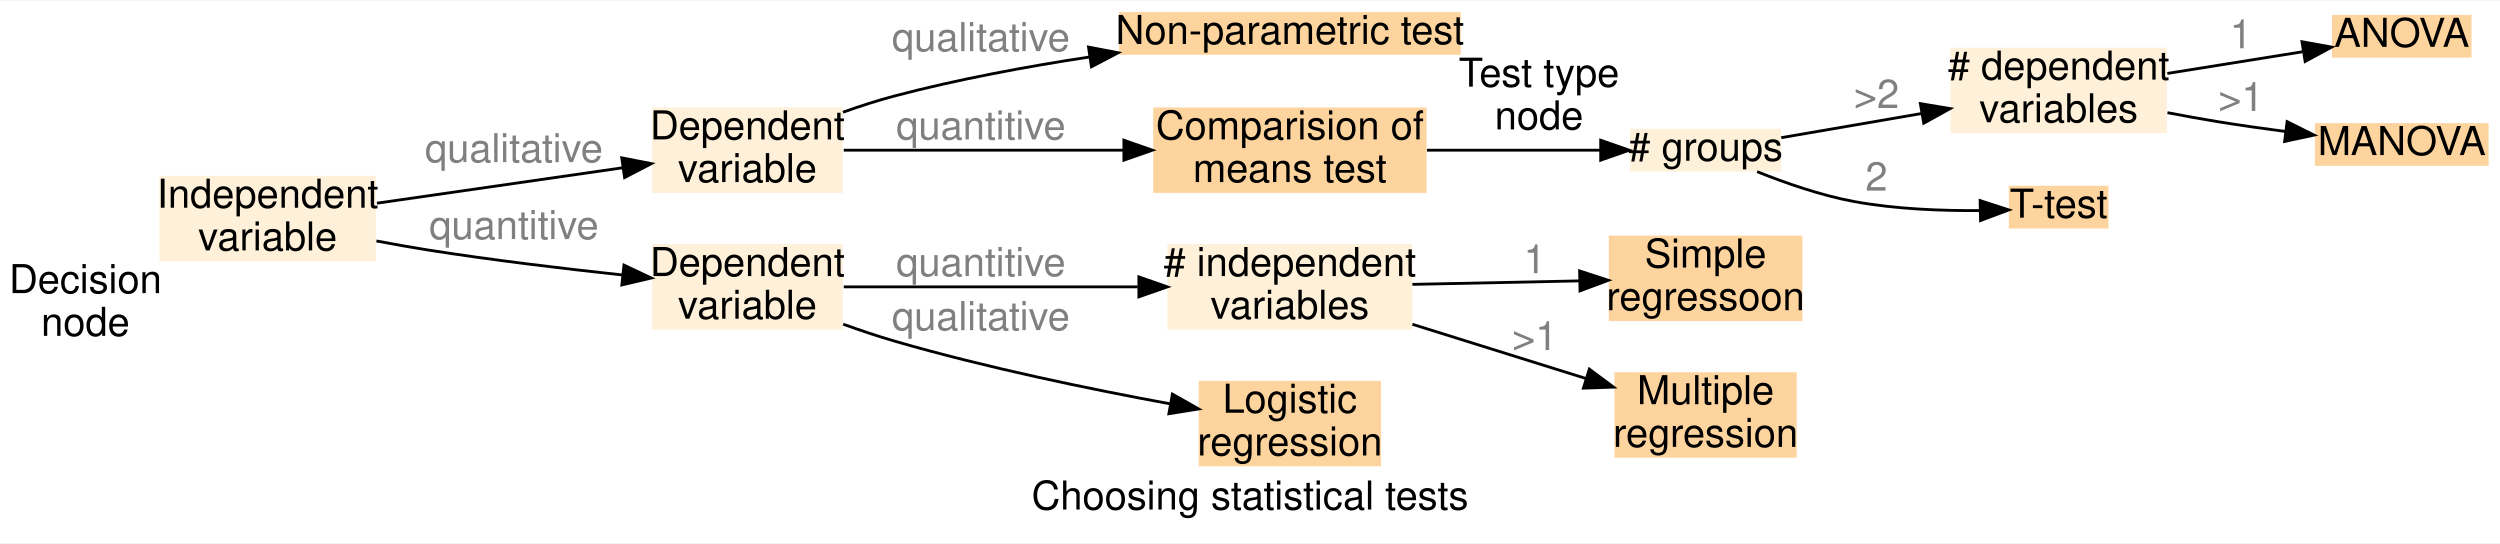
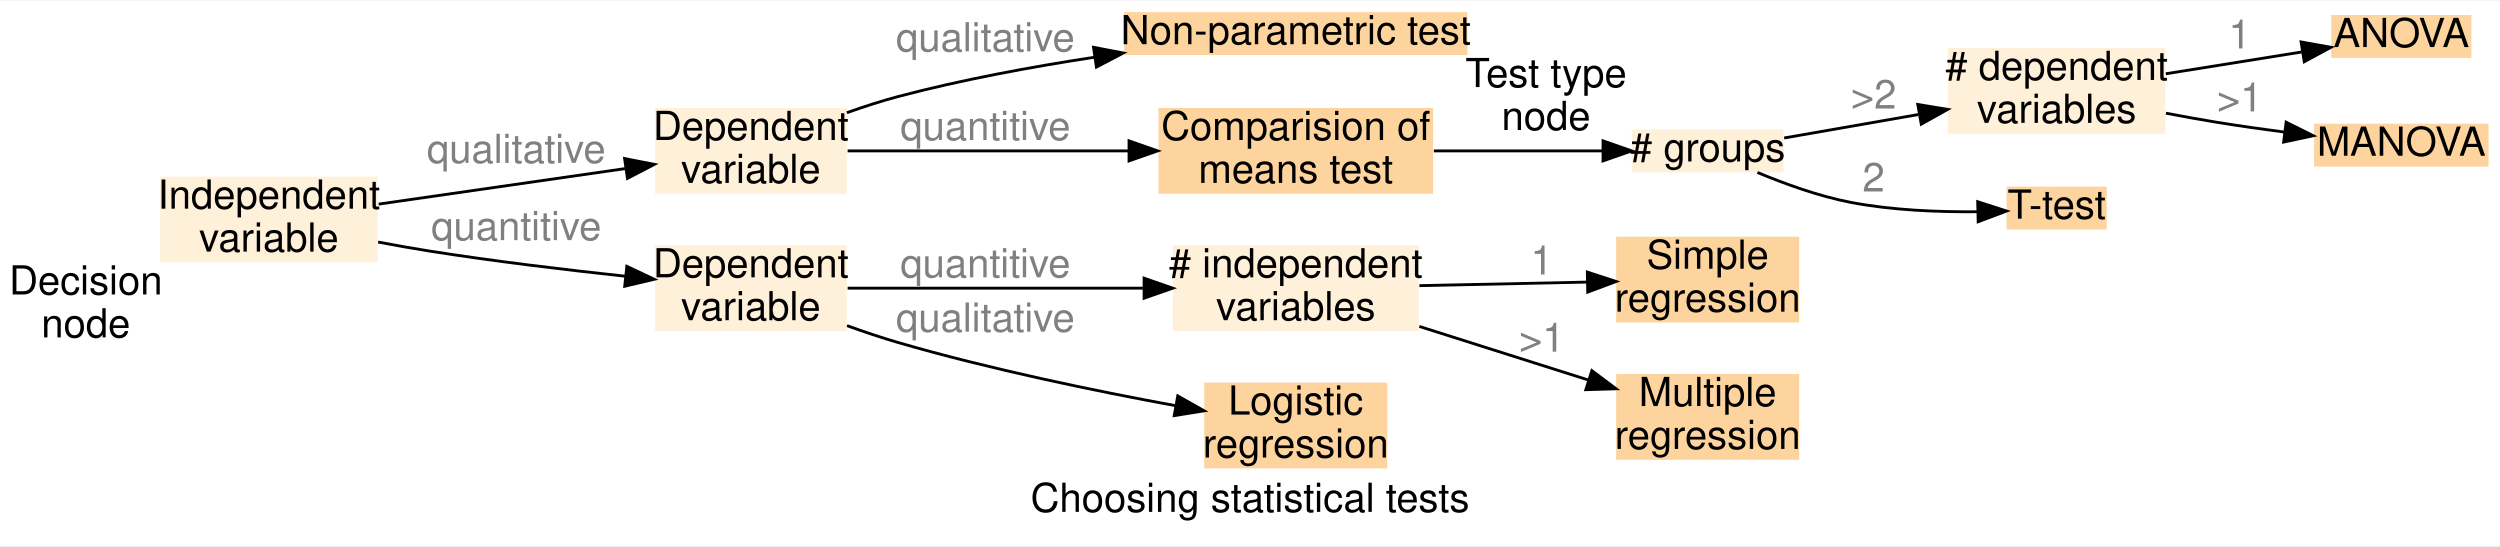
- <svg xmlns="http://www.w3.org/2000/svg" width="878pt" height="191pt" viewBox="0.00 0.00 878.00 190.50">
+ <svg xmlns="http://www.w3.org/2000/svg" width="874pt" height="191pt" viewBox="0.00 0.00 874.00 190.50">
  <g id="graph0" class="graph" transform="scale(1 1) rotate(0) translate(4 186.5)">
-     <polygon fill="white" stroke="transparent" points="-4,4 -4,-186.5 874,-186.5 874,4 -4,4" />
-     <text text-anchor="middle" x="435" y="-7.8" font-family="Helvetica,sans-Serif" font-size="14.00">Choosing statistical tests</text>
+     <polygon fill="white" stroke="transparent" points="-4,4 -4,-186.5 870,-186.5 870,4 -4,4" />
+     <text text-anchor="middle" x="433" y="-7.8" font-family="Helvetica,sans-Serif" font-size="14.00">Choosing statistical tests</text>
    <g id="node1" class="node">
      <polygon fill="#fef0d9" stroke="#000000" stroke-width="0" points="128,-125 52,-125 52,-95 128,-95 128,-125" />
      <text text-anchor="middle" x="90" y="-113.8" font-family="Helvetica,sans-Serif" font-size="14.00">Independent</text>
      <text text-anchor="middle" x="90" y="-98.8" font-family="Helvetica,sans-Serif" font-size="14.00">variable</text>
      <text text-anchor="middle" x="26" y="-83.8" font-family="Helvetica,sans-Serif" font-size="14.00">Decision</text>
      <text text-anchor="middle" x="26" y="-68.8" font-family="Helvetica,sans-Serif" font-size="14.00">node</text>
    </g>
    <g id="node2" class="node">
      <polygon fill="#fef0d9" stroke="#000000" stroke-width="0" points="292,-149 225,-149 225,-119 292,-119 292,-149" />
      <text text-anchor="middle" x="258.5" y="-137.8" font-family="Helvetica,sans-Serif" font-size="14.00">Dependent</text>
      <text text-anchor="middle" x="258.5" y="-122.8" font-family="Helvetica,sans-Serif" font-size="14.00">variable</text>
    </g>
    <g id="edge1" class="edge">
      <path fill="none" stroke="black" d="M128.37,-115.39C153.93,-119.07 187.88,-123.97 214.56,-127.81" />
      <polygon fill="black" stroke="black" points="214.36,-131.32 224.76,-129.28 215.36,-124.39 214.36,-131.32" />
      <text text-anchor="middle" x="176.5" y="-129.8" font-family="Helvetica,sans-Serif" font-size="14.00" fill="grey">qualitative</text>
    </g>
    <g id="node3" class="node">
      <polygon fill="#fef0d9" stroke="#000000" stroke-width="0" points="292,-101 225,-101 225,-71 292,-71 292,-101" />
      <text text-anchor="middle" x="258.5" y="-89.8" font-family="Helvetica,sans-Serif" font-size="14.00">Dependent</text>
      <text text-anchor="middle" x="258.5" y="-74.8" font-family="Helvetica,sans-Serif" font-size="14.00">variable</text>
    </g>
    <g id="edge2" class="edge">
      <path fill="none" stroke="black" d="M128.2,-102.13C134.14,-101 140.23,-99.91 146,-99 168.56,-95.43 193.83,-92.41 214.61,-90.18" />
      <polygon fill="black" stroke="black" points="215.14,-93.64 224.72,-89.11 214.4,-86.68 215.14,-93.64" />
      <text text-anchor="middle" x="176.5" y="-102.8" font-family="Helvetica,sans-Serif" font-size="14.00" fill="grey">quantitive</text>
    </g>
    <g id="node7" class="node">
      <polygon fill="#fdd49e" stroke="#000000" stroke-width="0" points="509,-182.5 389,-182.5 389,-167.5 509,-167.5 509,-182.5" />
      <text text-anchor="middle" x="449" y="-171.3" font-family="Helvetica,sans-Serif" font-size="14.00">Non-parametric test</text>
      <text text-anchor="middle" x="536.5" y="-156.3" font-family="Helvetica,sans-Serif" font-size="14.00">Test type</text>
      <text text-anchor="middle" x="536.5" y="-141.3" font-family="Helvetica,sans-Serif" font-size="14.00">node</text>
    </g>
    <g id="edge3" class="edge">
      <path fill="none" stroke="black" d="M292.06,-147.34C297.96,-149.45 304.11,-151.44 310,-153 332.07,-158.85 356.55,-163.37 378.7,-166.75" />
      <polygon fill="black" stroke="black" points="378.29,-170.22 388.7,-168.22 379.31,-163.3 378.29,-170.22" />
      <text text-anchor="middle" x="340.5" y="-168.8" font-family="Helvetica,sans-Serif" font-size="14.00" fill="grey">qualitative</text>
    </g>
    <g id="node9" class="node">
      <polygon fill="#fdd49e" stroke="#000000" stroke-width="0" points="497,-149 401,-149 401,-119 497,-119 497,-149" />
      <text text-anchor="middle" x="449" y="-137.8" font-family="Helvetica,sans-Serif" font-size="14.00">Comparision of </text>
      <text text-anchor="middle" x="449" y="-122.8" font-family="Helvetica,sans-Serif" font-size="14.00">means test</text>
    </g>
    <g id="edge4" class="edge">
      <path fill="none" stroke="black" d="M292.33,-134C319.37,-134 358.33,-134 390.52,-134" />
      <polygon fill="black" stroke="black" points="390.71,-137.5 400.71,-134 390.71,-130.5 390.71,-137.5" />
      <text text-anchor="middle" x="340.5" y="-137.8" font-family="Helvetica,sans-Serif" font-size="14.00" fill="grey">quantitive</text>
    </g>
    <g id="node5" class="node">
      <polygon fill="#fef0d9" stroke="#000000" stroke-width="0" points="492,-101 406,-101 406,-71 492,-71 492,-101" />
      <text text-anchor="middle" x="449" y="-89.8" font-family="Helvetica,sans-Serif" font-size="14.00"># independent</text>
      <text text-anchor="middle" x="449" y="-74.8" font-family="Helvetica,sans-Serif" font-size="14.00">variables</text>
    </g>
    <g id="edge11" class="edge">
      <path fill="none" stroke="black" d="M292.33,-86C320.79,-86 362.48,-86 395.56,-86" />
      <polygon fill="black" stroke="black" points="395.97,-89.5 405.97,-86 395.97,-82.5 395.97,-89.5" />
      <text text-anchor="middle" x="340.5" y="-89.8" font-family="Helvetica,sans-Serif" font-size="14.00" fill="grey">quantitive</text>
    </g>
    <g id="node12" class="node">
      <polygon fill="#fdd49e" stroke="#000000" stroke-width="0" points="481,-53 417,-53 417,-23 481,-23 481,-53" />
      <text text-anchor="middle" x="449" y="-41.8" font-family="Helvetica,sans-Serif" font-size="14.00">Logistic</text>
      <text text-anchor="middle" x="449" y="-26.8" font-family="Helvetica,sans-Serif" font-size="14.00">regression</text>
    </g>
    <g id="edge10" class="edge">
      <path fill="none" stroke="black" d="M292.12,-72.9C298.02,-70.77 304.15,-68.7 310,-67 342.1,-57.65 379.22,-50.02 406.87,-44.94" />
      <polygon fill="black" stroke="black" points="407.75,-48.34 416.97,-43.12 406.51,-41.45 407.75,-48.34" />
      <text text-anchor="middle" x="340.5" y="-70.8" font-family="Helvetica,sans-Serif" font-size="14.00" fill="grey">qualitative</text>
    </g>
    <g id="node4" class="node">
-       <polygon fill="#fef0d9" stroke="#000000" stroke-width="0" points="621.5,-141.5 568.5,-141.5 568.5,-126.5 621.5,-126.5 621.5,-141.5" />
-       <text text-anchor="middle" x="595" y="-130.3" font-family="Helvetica,sans-Serif" font-size="14.00"># groups</text>
+       <polygon fill="#fef0d9" stroke="#000000" stroke-width="0" points="619.5,-141.5 566.5,-141.5 566.5,-126.5 619.5,-126.5 619.5,-141.5" />
+       <text text-anchor="middle" x="593" y="-130.3" font-family="Helvetica,sans-Serif" font-size="14.00"># groups</text>
    </g>
    <g id="node6" class="node">
-       <polygon fill="#fef0d9" stroke="#000000" stroke-width="0" points="757,-170 681,-170 681,-140 757,-140 757,-170" />
-       <text text-anchor="middle" x="719" y="-158.8" font-family="Helvetica,sans-Serif" font-size="14.00"># dependent</text>
-       <text text-anchor="middle" x="719" y="-143.8" font-family="Helvetica,sans-Serif" font-size="14.00">variables</text>
+       <polygon fill="#fef0d9" stroke="#000000" stroke-width="0" points="753,-170 677,-170 677,-140 753,-140 753,-170" />
+       <text text-anchor="middle" x="715" y="-158.8" font-family="Helvetica,sans-Serif" font-size="14.00"># dependent</text>
+       <text text-anchor="middle" x="715" y="-143.8" font-family="Helvetica,sans-Serif" font-size="14.00">variables</text>
    </g>
    <g id="edge7" class="edge">
-       <path fill="none" stroke="black" d="M621.58,-138.4C635.81,-140.85 653.98,-143.98 670.71,-146.86" />
-       <polygon fill="black" stroke="black" points="670.43,-150.36 680.88,-148.61 671.62,-143.47 670.43,-150.36" />
-       <text text-anchor="middle" x="655" y="-148.8" font-family="Helvetica,sans-Serif" font-size="14.00" fill="grey">&gt;2</text>
+       <path fill="none" stroke="black" d="M619.74,-138.51C633.41,-140.9 650.65,-143.91 666.64,-146.71" />
+       <polygon fill="black" stroke="black" points="666.46,-150.23 676.91,-148.51 667.67,-143.34 666.46,-150.23" />
+       <text text-anchor="middle" x="651" y="-148.8" font-family="Helvetica,sans-Serif" font-size="14.00" fill="grey">&gt;2</text>
    </g>
    <g id="node8" class="node">
-       <polygon fill="#fdd49e" stroke="#000000" stroke-width="0" points="736.5,-121.5 701.5,-121.5 701.5,-106.5 736.5,-106.5 736.5,-121.5" />
-       <text text-anchor="middle" x="719" y="-110.3" font-family="Helvetica,sans-Serif" font-size="14.00">T-test</text>
+       <polygon fill="#fdd49e" stroke="#000000" stroke-width="0" points="732.5,-121.5 697.5,-121.5 697.5,-106.5 732.5,-106.5 732.5,-121.5" />
+       <text text-anchor="middle" x="715" y="-110.3" font-family="Helvetica,sans-Serif" font-size="14.00">T-test</text>
    </g>
    <g id="edge6" class="edge">
-       <path fill="none" stroke="black" d="M613.1,-126.46C622.83,-122.56 635.37,-118.16 647,-116 661.54,-113.3 678.04,-112.69 691.47,-112.8" />
-       <polygon fill="black" stroke="black" points="691.42,-116.3 701.49,-113.03 691.57,-109.31 691.42,-116.3" />
-       <text text-anchor="middle" x="655" y="-119.8" font-family="Helvetica,sans-Serif" font-size="14.00" fill="grey">2</text>
+       <path fill="none" stroke="black" d="M610.4,-126.46C619.74,-122.55 631.79,-118.16 643,-116 657.52,-113.21 674.02,-112.59 687.46,-112.73" />
+       <polygon fill="black" stroke="black" points="687.4,-116.23 697.48,-112.97 687.57,-109.23 687.4,-116.23" />
+       <text text-anchor="middle" x="651" y="-119.8" font-family="Helvetica,sans-Serif" font-size="14.00" fill="grey">2</text>
    </g>
    <g id="node13" class="node">
-       <polygon fill="#fdd49e" stroke="#000000" stroke-width="0" points="629,-104 561,-104 561,-74 629,-74 629,-104" />
-       <text text-anchor="middle" x="595" y="-92.8" font-family="Helvetica,sans-Serif" font-size="14.00">Simple</text>
-       <text text-anchor="middle" x="595" y="-77.8" font-family="Helvetica,sans-Serif" font-size="14.00">regressoon</text>
+       <polygon fill="#fdd49e" stroke="#000000" stroke-width="0" points="625,-104 561,-104 561,-74 625,-74 625,-104" />
+       <text text-anchor="middle" x="593" y="-92.8" font-family="Helvetica,sans-Serif" font-size="14.00">Simple</text>
+       <text text-anchor="middle" x="593" y="-77.8" font-family="Helvetica,sans-Serif" font-size="14.00">regression</text>
    </g>
    <g id="edge12" class="edge">
-       <path fill="none" stroke="black" d="M492.04,-86.88C510.44,-87.26 532.03,-87.71 550.59,-88.1" />
-       <polygon fill="black" stroke="black" points="550.76,-91.6 560.83,-88.31 550.91,-84.6 550.76,-91.6" />
+       <path fill="none" stroke="black" d="M492.22,-86.89C510.76,-87.28 532.45,-87.74 550.86,-88.13" />
+       <polygon fill="black" stroke="black" points="550.92,-91.63 560.99,-88.34 551.07,-84.63 550.92,-91.63" />
      <text text-anchor="middle" x="535" y="-90.8" font-family="Helvetica,sans-Serif" font-size="14.00" fill="grey">1</text>
    </g>
    <g id="node14" class="node">
-       <polygon fill="#fdd49e" stroke="#000000" stroke-width="0" points="627,-56 563,-56 563,-26 627,-26 627,-56" />
-       <text text-anchor="middle" x="595" y="-44.8" font-family="Helvetica,sans-Serif" font-size="14.00">Multiple</text>
-       <text text-anchor="middle" x="595" y="-29.8" font-family="Helvetica,sans-Serif" font-size="14.00">regression</text>
+       <polygon fill="#fdd49e" stroke="#000000" stroke-width="0" points="625,-56 561,-56 561,-26 625,-26 625,-56" />
+       <text text-anchor="middle" x="593" y="-44.8" font-family="Helvetica,sans-Serif" font-size="14.00">Multiple</text>
+       <text text-anchor="middle" x="593" y="-29.8" font-family="Helvetica,sans-Serif" font-size="14.00">regression</text>
    </g>
    <g id="edge13" class="edge">
-       <path fill="none" stroke="black" d="M492.04,-72.86C511.27,-66.85 533.96,-59.76 553.06,-53.79" />
-       <polygon fill="black" stroke="black" points="554.18,-57.11 562.68,-50.79 552.09,-50.43 554.18,-57.11" />
+       <path fill="none" stroke="black" d="M492.22,-72.62C510.93,-66.69 532.85,-59.74 551.37,-53.87" />
+       <polygon fill="black" stroke="black" points="552.52,-57.18 560.99,-50.83 550.4,-50.51 552.52,-57.18" />
      <text text-anchor="middle" x="535" y="-63.8" font-family="Helvetica,sans-Serif" font-size="14.00" fill="grey">&gt;1</text>
    </g>
    <g id="node10" class="node">
-       <polygon fill="#fdd49e" stroke="#000000" stroke-width="0" points="864,-181.5 815,-181.5 815,-166.5 864,-166.5 864,-181.5" />
-       <text text-anchor="middle" x="839.5" y="-170.3" font-family="Helvetica,sans-Serif" font-size="14.00">ANOVA</text>
+       <polygon fill="#fdd49e" stroke="#000000" stroke-width="0" points="860,-181.5 811,-181.5 811,-166.5 860,-166.5 860,-181.5" />
+       <text text-anchor="middle" x="835.5" y="-170.3" font-family="Helvetica,sans-Serif" font-size="14.00">ANOVA</text>
    </g>
    <g id="edge8" class="edge">
-       <path fill="none" stroke="black" d="M757.17,-160.96C772.35,-163.39 789.79,-166.19 804.62,-168.57" />
-       <polygon fill="black" stroke="black" points="804.46,-172.09 814.89,-170.21 805.57,-165.17 804.46,-172.09" />
-       <text text-anchor="middle" x="783" y="-169.8" font-family="Helvetica,sans-Serif" font-size="14.00" fill="grey">1</text>
+       <path fill="none" stroke="black" d="M753.17,-160.96C768.35,-163.39 785.79,-166.19 800.62,-168.57" />
+       <polygon fill="black" stroke="black" points="800.46,-172.09 810.89,-170.21 801.57,-165.17 800.46,-172.09" />
+       <text text-anchor="middle" x="779" y="-169.8" font-family="Helvetica,sans-Serif" font-size="14.00" fill="grey">1</text>
    </g>
    <g id="node11" class="node">
-       <polygon fill="#fdd49e" stroke="#000000" stroke-width="0" points="870,-143.5 809,-143.5 809,-128.5 870,-128.5 870,-143.5" />
-       <text text-anchor="middle" x="839.5" y="-132.3" font-family="Helvetica,sans-Serif" font-size="14.00">MANOVA</text>
+       <polygon fill="#fdd49e" stroke="#000000" stroke-width="0" points="866,-143.5 805,-143.5 805,-128.5 866,-128.5 866,-143.5" />
+       <text text-anchor="middle" x="835.5" y="-132.3" font-family="Helvetica,sans-Serif" font-size="14.00">MANOVA</text>
    </g>
    <g id="edge9" class="edge">
-       <path fill="none" stroke="black" d="M757.21,-147.18C763.15,-146.04 769.23,-144.94 775,-144 782.63,-142.76 790.79,-141.6 798.65,-140.57" />
-       <polygon fill="black" stroke="black" points="799.23,-144.03 808.72,-139.3 798.36,-137.08 799.23,-144.03" />
-       <text text-anchor="middle" x="783" y="-147.8" font-family="Helvetica,sans-Serif" font-size="14.00" fill="grey">&gt;1</text>
+       <path fill="none" stroke="black" d="M753.21,-147.18C759.15,-146.04 765.23,-144.94 771,-144 778.63,-142.76 786.79,-141.6 794.65,-140.57" />
+       <polygon fill="black" stroke="black" points="795.23,-144.03 804.72,-139.3 794.36,-137.08 795.23,-144.03" />
+       <text text-anchor="middle" x="779" y="-147.8" font-family="Helvetica,sans-Serif" font-size="14.00" fill="grey">&gt;1</text>
    </g>
    <g id="edge5" class="edge">
-       <path fill="none" stroke="black" d="M497.15,-134C516.99,-134 539.7,-134 558.14,-134" />
-       <polygon fill="black" stroke="black" points="558.17,-137.5 568.17,-134 558.17,-130.5 558.17,-137.5" />
+       <path fill="none" stroke="black" d="M497.28,-134C516.57,-134 538.5,-134 556.4,-134" />
+       <polygon fill="black" stroke="black" points="556.42,-137.5 566.42,-134 556.42,-130.5 556.42,-137.5" />
    </g>
  </g>
</svg>
